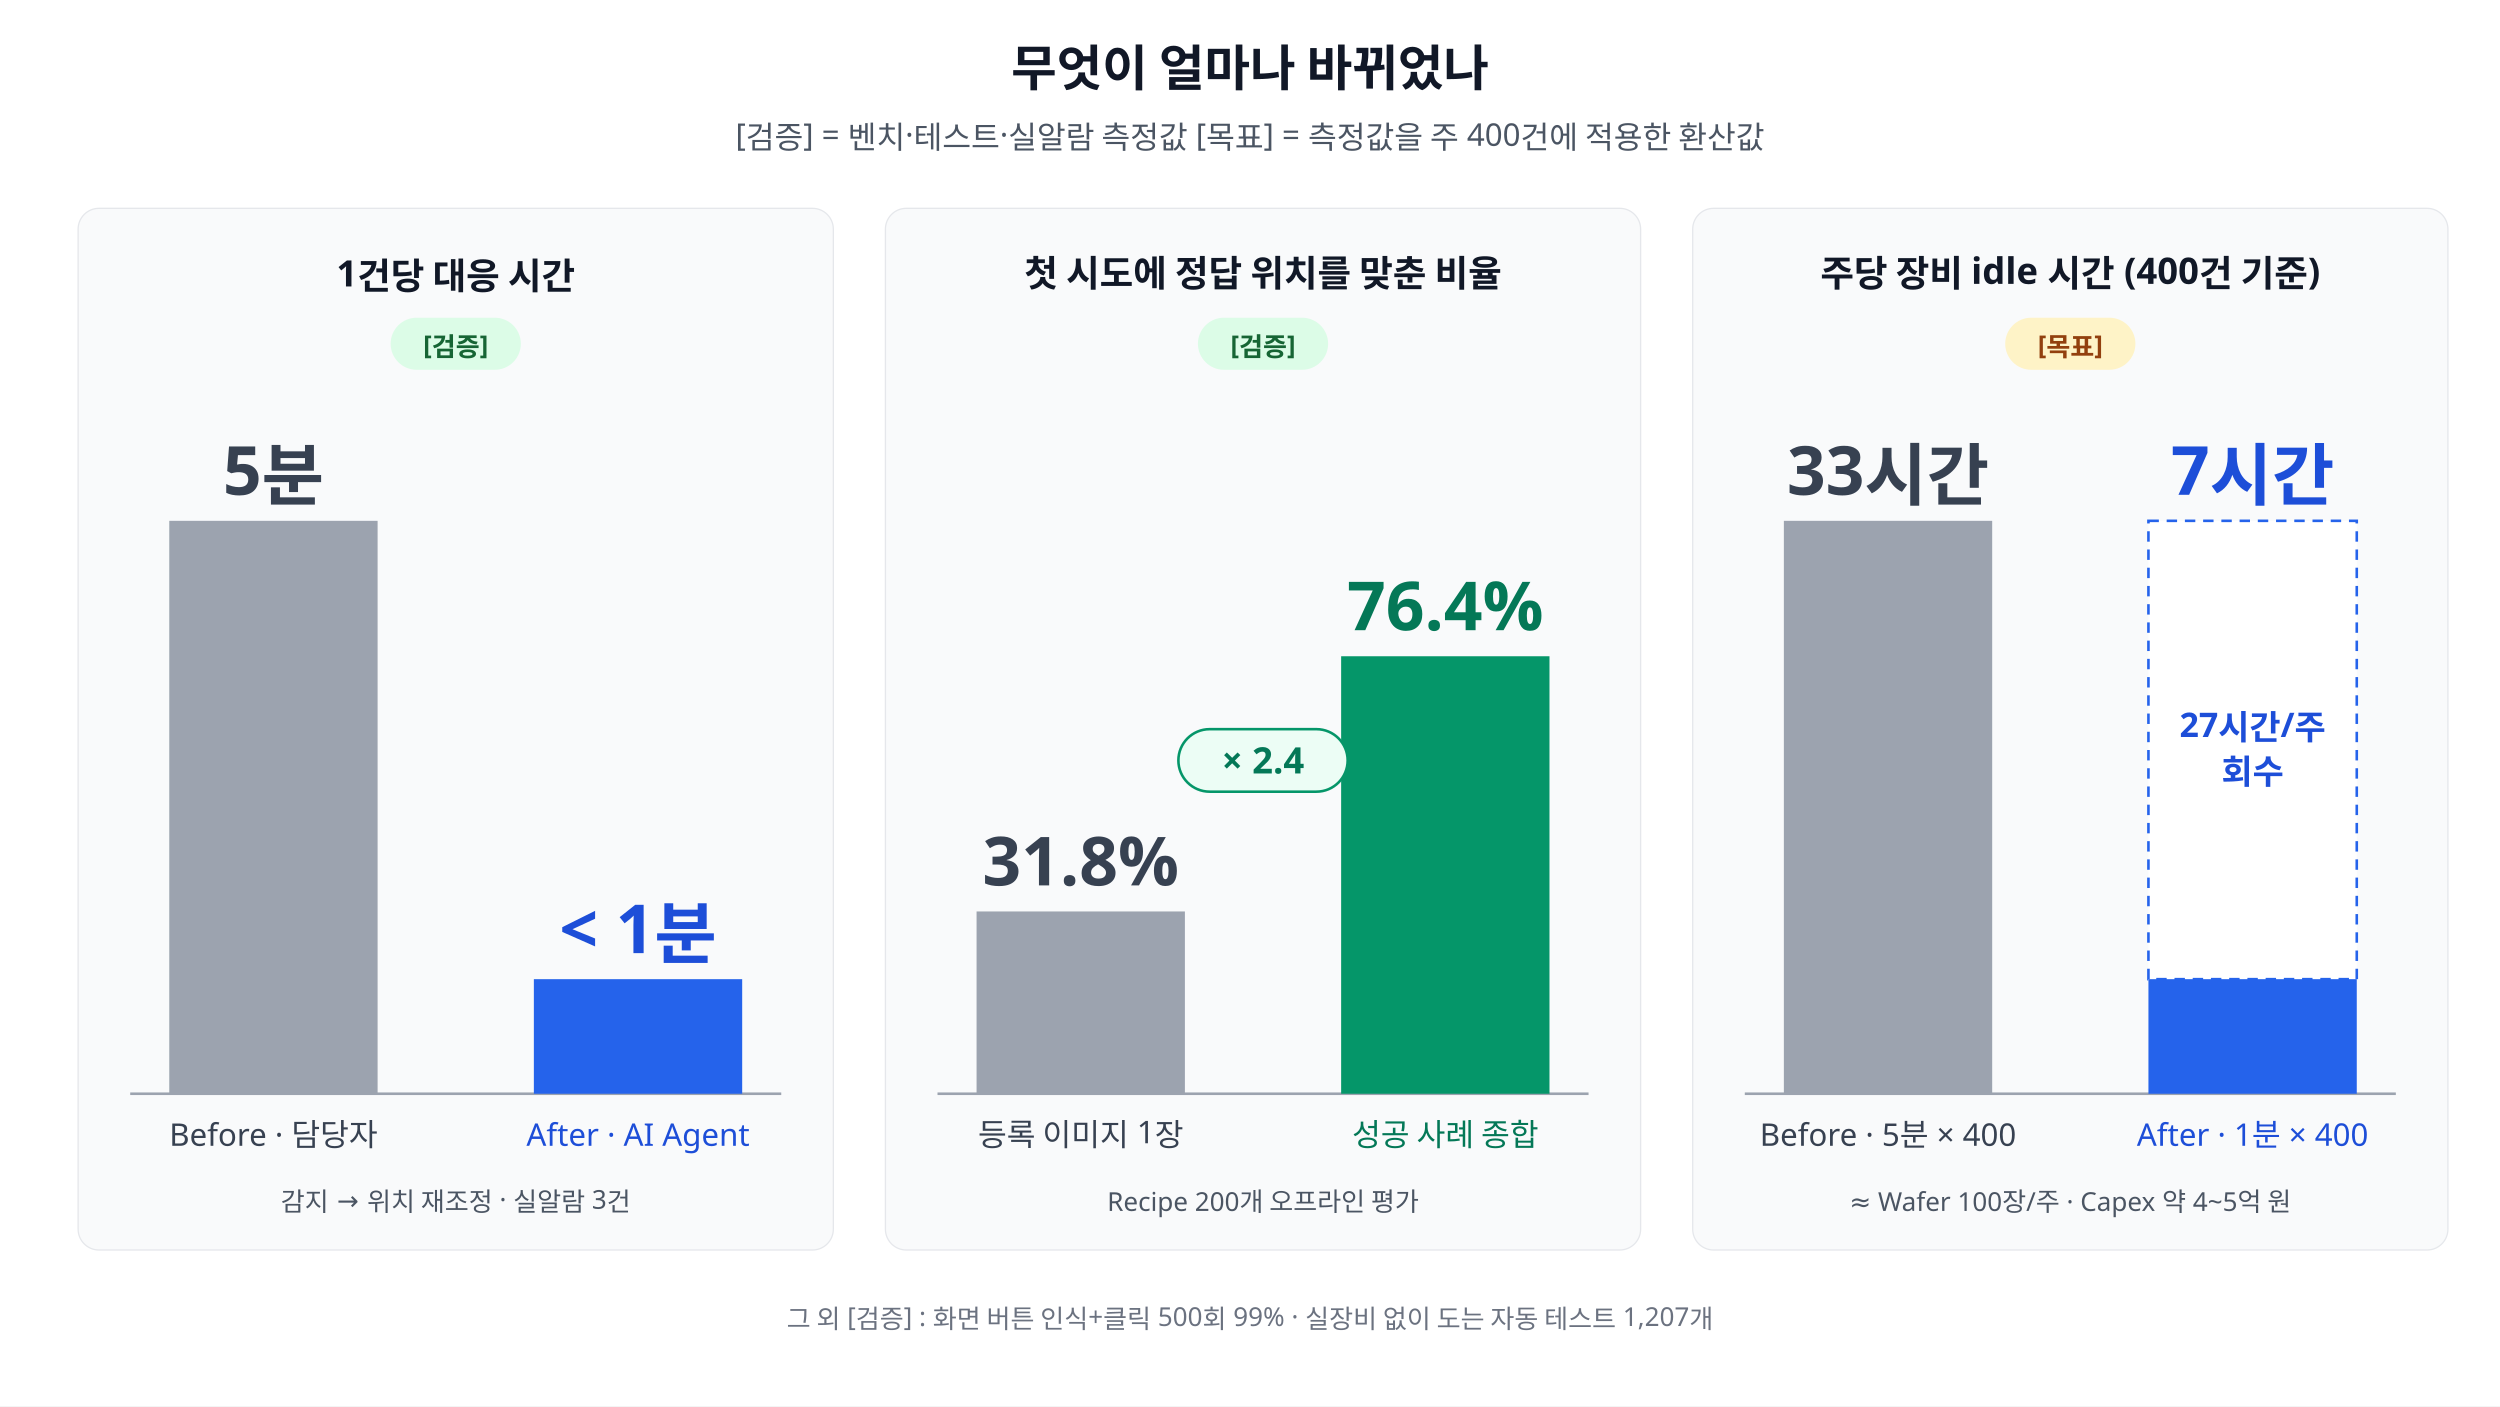
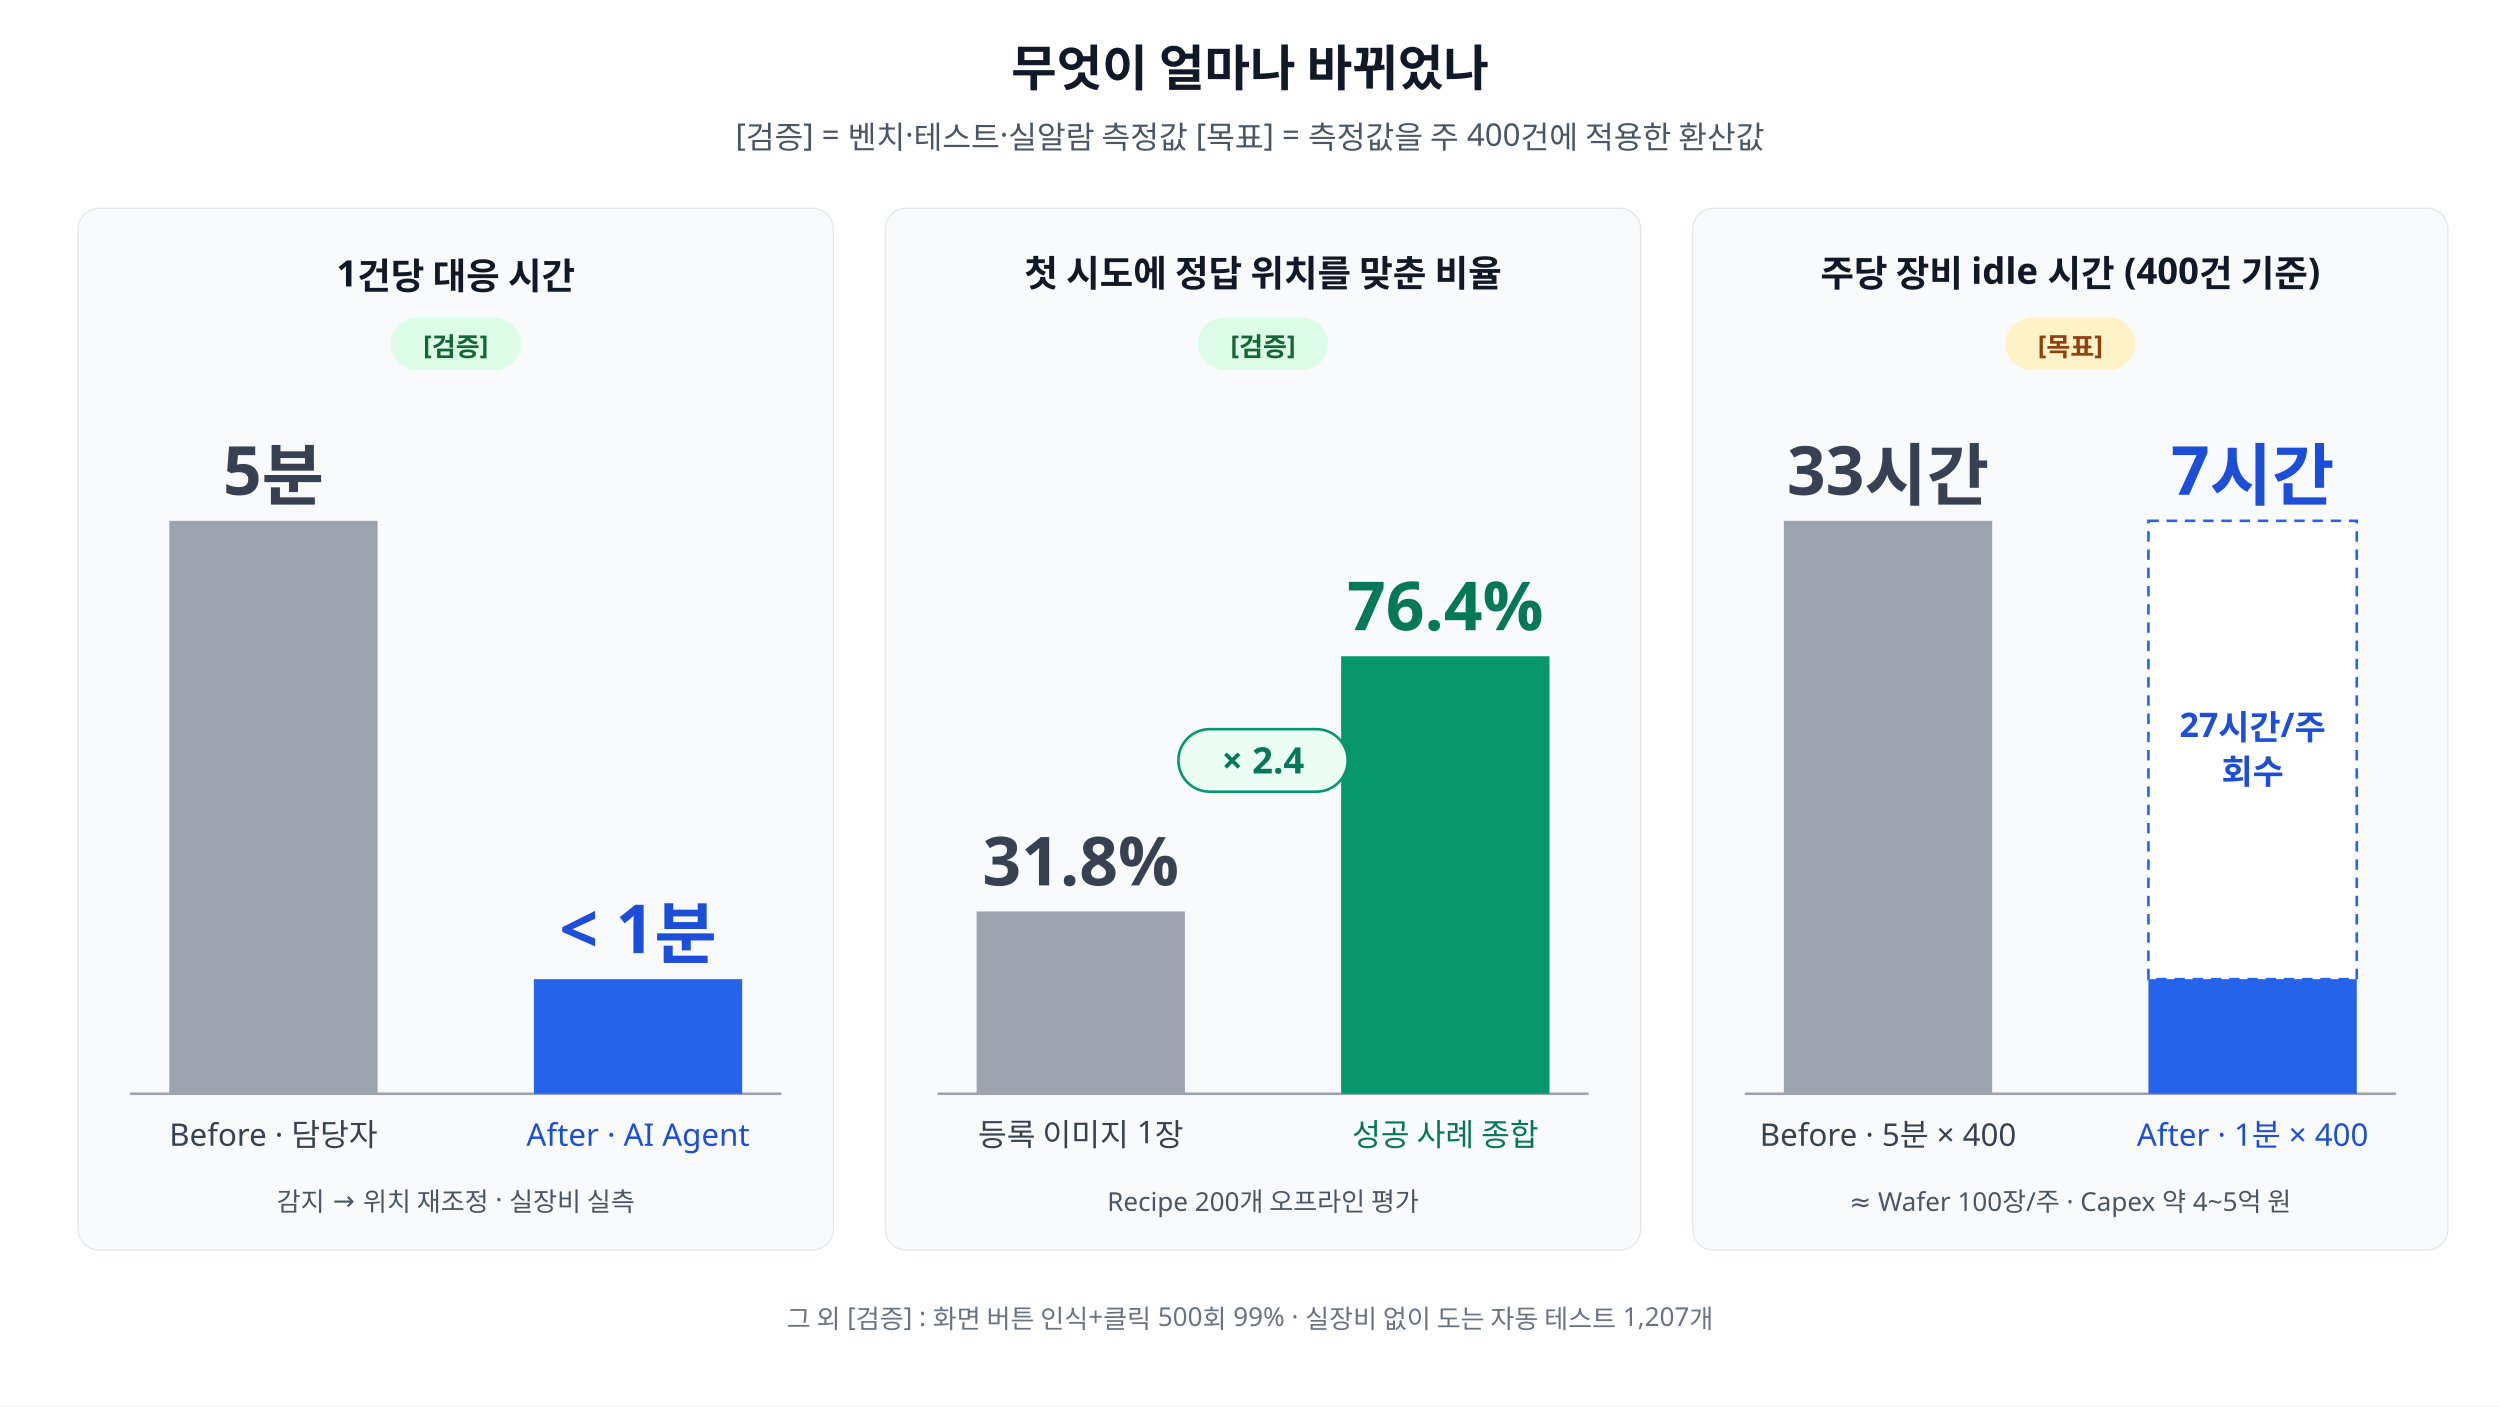
<svg xmlns="http://www.w3.org/2000/svg" width="1920" height="1080" viewBox="0 0 1920 1080" font-family="Apple SD Gothic Neo, Malgun Gothic, NanumGothic, sans-serif">
  <rect width="1920" height="1080" fill="#ffffff" />
  <text x="960" y="66" text-anchor="middle" font-size="38" font-weight="700" fill="#111827">무엇이 얼마나 바뀌었나</text>
  <text x="960" y="112" text-anchor="middle" font-size="24" fill="#4b5563">[검증] = 벤치·테스트·실알람 측정값     [목표] = 측정값을 주 400건에 적용한 환산값</text>
  <rect x="60" y="160" width="580" height="800" rx="16" fill="#f9fafb" stroke="#e5e7eb" />
  <text x="350" y="220" text-anchor="middle" font-size="28" font-weight="700" fill="#111827">1건당 대응 시간</text>
  <rect x="300" y="244" width="100" height="40" rx="20" fill="#dcfce7" />
  <text x="350" y="272" text-anchor="middle" font-size="20" font-weight="700" fill="#166534">[검증]</text>
  <line x1="100" y1="840" x2="600" y2="840" stroke="#9ca3af" stroke-width="2" />
  <rect x="130" y="400" width="160" height="440" fill="#9ca3af" />
  <text x="210" y="380" text-anchor="middle" font-size="52" font-weight="700" fill="#374151">5분</text>
  <text x="210" y="880" text-anchor="middle" font-size="24" fill="#374151">Before · 담당자</text>
  <rect x="410" y="752" width="160" height="88" fill="#2563eb" />
  <text x="490" y="732" text-anchor="middle" font-size="52" font-weight="700" fill="#1d4ed8">&lt; 1분</text>
  <text x="490" y="880" text-anchor="middle" font-size="24" fill="#1d4ed8">After · AI Agent</text>
-   <text x="350" y="930" text-anchor="middle" font-size="20" fill="#4b5563">감지 → 위치 재조정 · 실알람 3건</text>
+   <text x="350" y="930" text-anchor="middle" font-size="20" fill="#4b5563">감지 → 위치 재조정 · 실장비 실측</text>
  <rect x="680" y="160" width="580" height="800" rx="16" fill="#f9fafb" stroke="#e5e7eb" />
  <text x="970" y="220" text-anchor="middle" font-size="28" font-weight="700" fill="#111827">첫 시도에 정답 위치를 맞춘 비율</text>
  <rect x="920" y="244" width="100" height="40" rx="20" fill="#dcfce7" />
  <text x="970" y="272" text-anchor="middle" font-size="20" font-weight="700" fill="#166534">[검증]</text>
  <line x1="720" y1="840" x2="1220" y2="840" stroke="#9ca3af" stroke-width="2" />
  <rect x="750" y="700" width="160" height="140" fill="#9ca3af" />
  <text x="830" y="680" text-anchor="middle" font-size="52" font-weight="700" fill="#374151">31.8%</text>
  <text x="830" y="880" text-anchor="middle" font-size="24" fill="#374151">등록 이미지 1장</text>
  <rect x="1030" y="504" width="160" height="336" fill="#059669" />
  <text x="1110" y="484" text-anchor="middle" font-size="52" font-weight="700" fill="#047857">76.4%</text>
  <text x="1110" y="880" text-anchor="middle" font-size="24" fill="#047857">성공 사례 종합</text>
  <rect x="905" y="560" width="130" height="48" rx="24" fill="#ecfdf5" stroke="#059669" stroke-width="2" />
  <text x="970" y="594" text-anchor="middle" font-size="28" font-weight="700" fill="#047857">× 2.4</text>
  <text x="970" y="930" text-anchor="middle" font-size="20" fill="#4b5563">Recipe 200개 오프라인 평가</text>
  <rect x="1300" y="160" width="580" height="800" rx="16" fill="#f9fafb" stroke="#e5e7eb" />
  <text x="1590" y="220" text-anchor="middle" font-size="28" font-weight="700" fill="#111827">주당 장비 idle 시간 (400건 기준)</text>
  <rect x="1540" y="244" width="100" height="40" rx="20" fill="#fef3c7" />
  <text x="1590" y="272" text-anchor="middle" font-size="20" font-weight="700" fill="#92400e">[목표]</text>
  <line x1="1340" y1="840" x2="1840" y2="840" stroke="#9ca3af" stroke-width="2" />
  <rect x="1370" y="400" width="160" height="440" fill="#9ca3af" />
  <text x="1450" y="380" text-anchor="middle" font-size="52" font-weight="700" fill="#374151">33시간</text>
  <text x="1450" y="880" text-anchor="middle" font-size="24" fill="#374151">Before · 5분 × 400</text>
  <rect x="1650" y="400" width="160" height="352" fill="#ffffff" stroke="#2563eb" stroke-width="2" stroke-dasharray="8 6" />
  <rect x="1650" y="752" width="160" height="88" fill="#2563eb" />
  <text x="1730" y="380" text-anchor="middle" font-size="52" font-weight="700" fill="#1d4ed8">7시간</text>
  <text x="1730" y="566" text-anchor="middle" font-size="26" font-weight="700" fill="#1d4ed8">27시간/주</text>
  <text x="1730" y="602" text-anchor="middle" font-size="26" font-weight="700" fill="#1d4ed8">회수</text>
  <text x="1730" y="880" text-anchor="middle" font-size="24" fill="#1d4ed8">After · 1분 × 400</text>
  <text x="1590" y="930" text-anchor="middle" font-size="20" fill="#4b5563">≈ Wafer 100장/주 · Capex 약 4~5억 원</text>
  <text x="960" y="1020" text-anchor="middle" font-size="20" fill="#6b7280">그 외 [검증] : 화면 버튼 인식+클릭 500회 99% · 실장비 없이 도는 자동 테스트 1,207개</text>
</svg>
